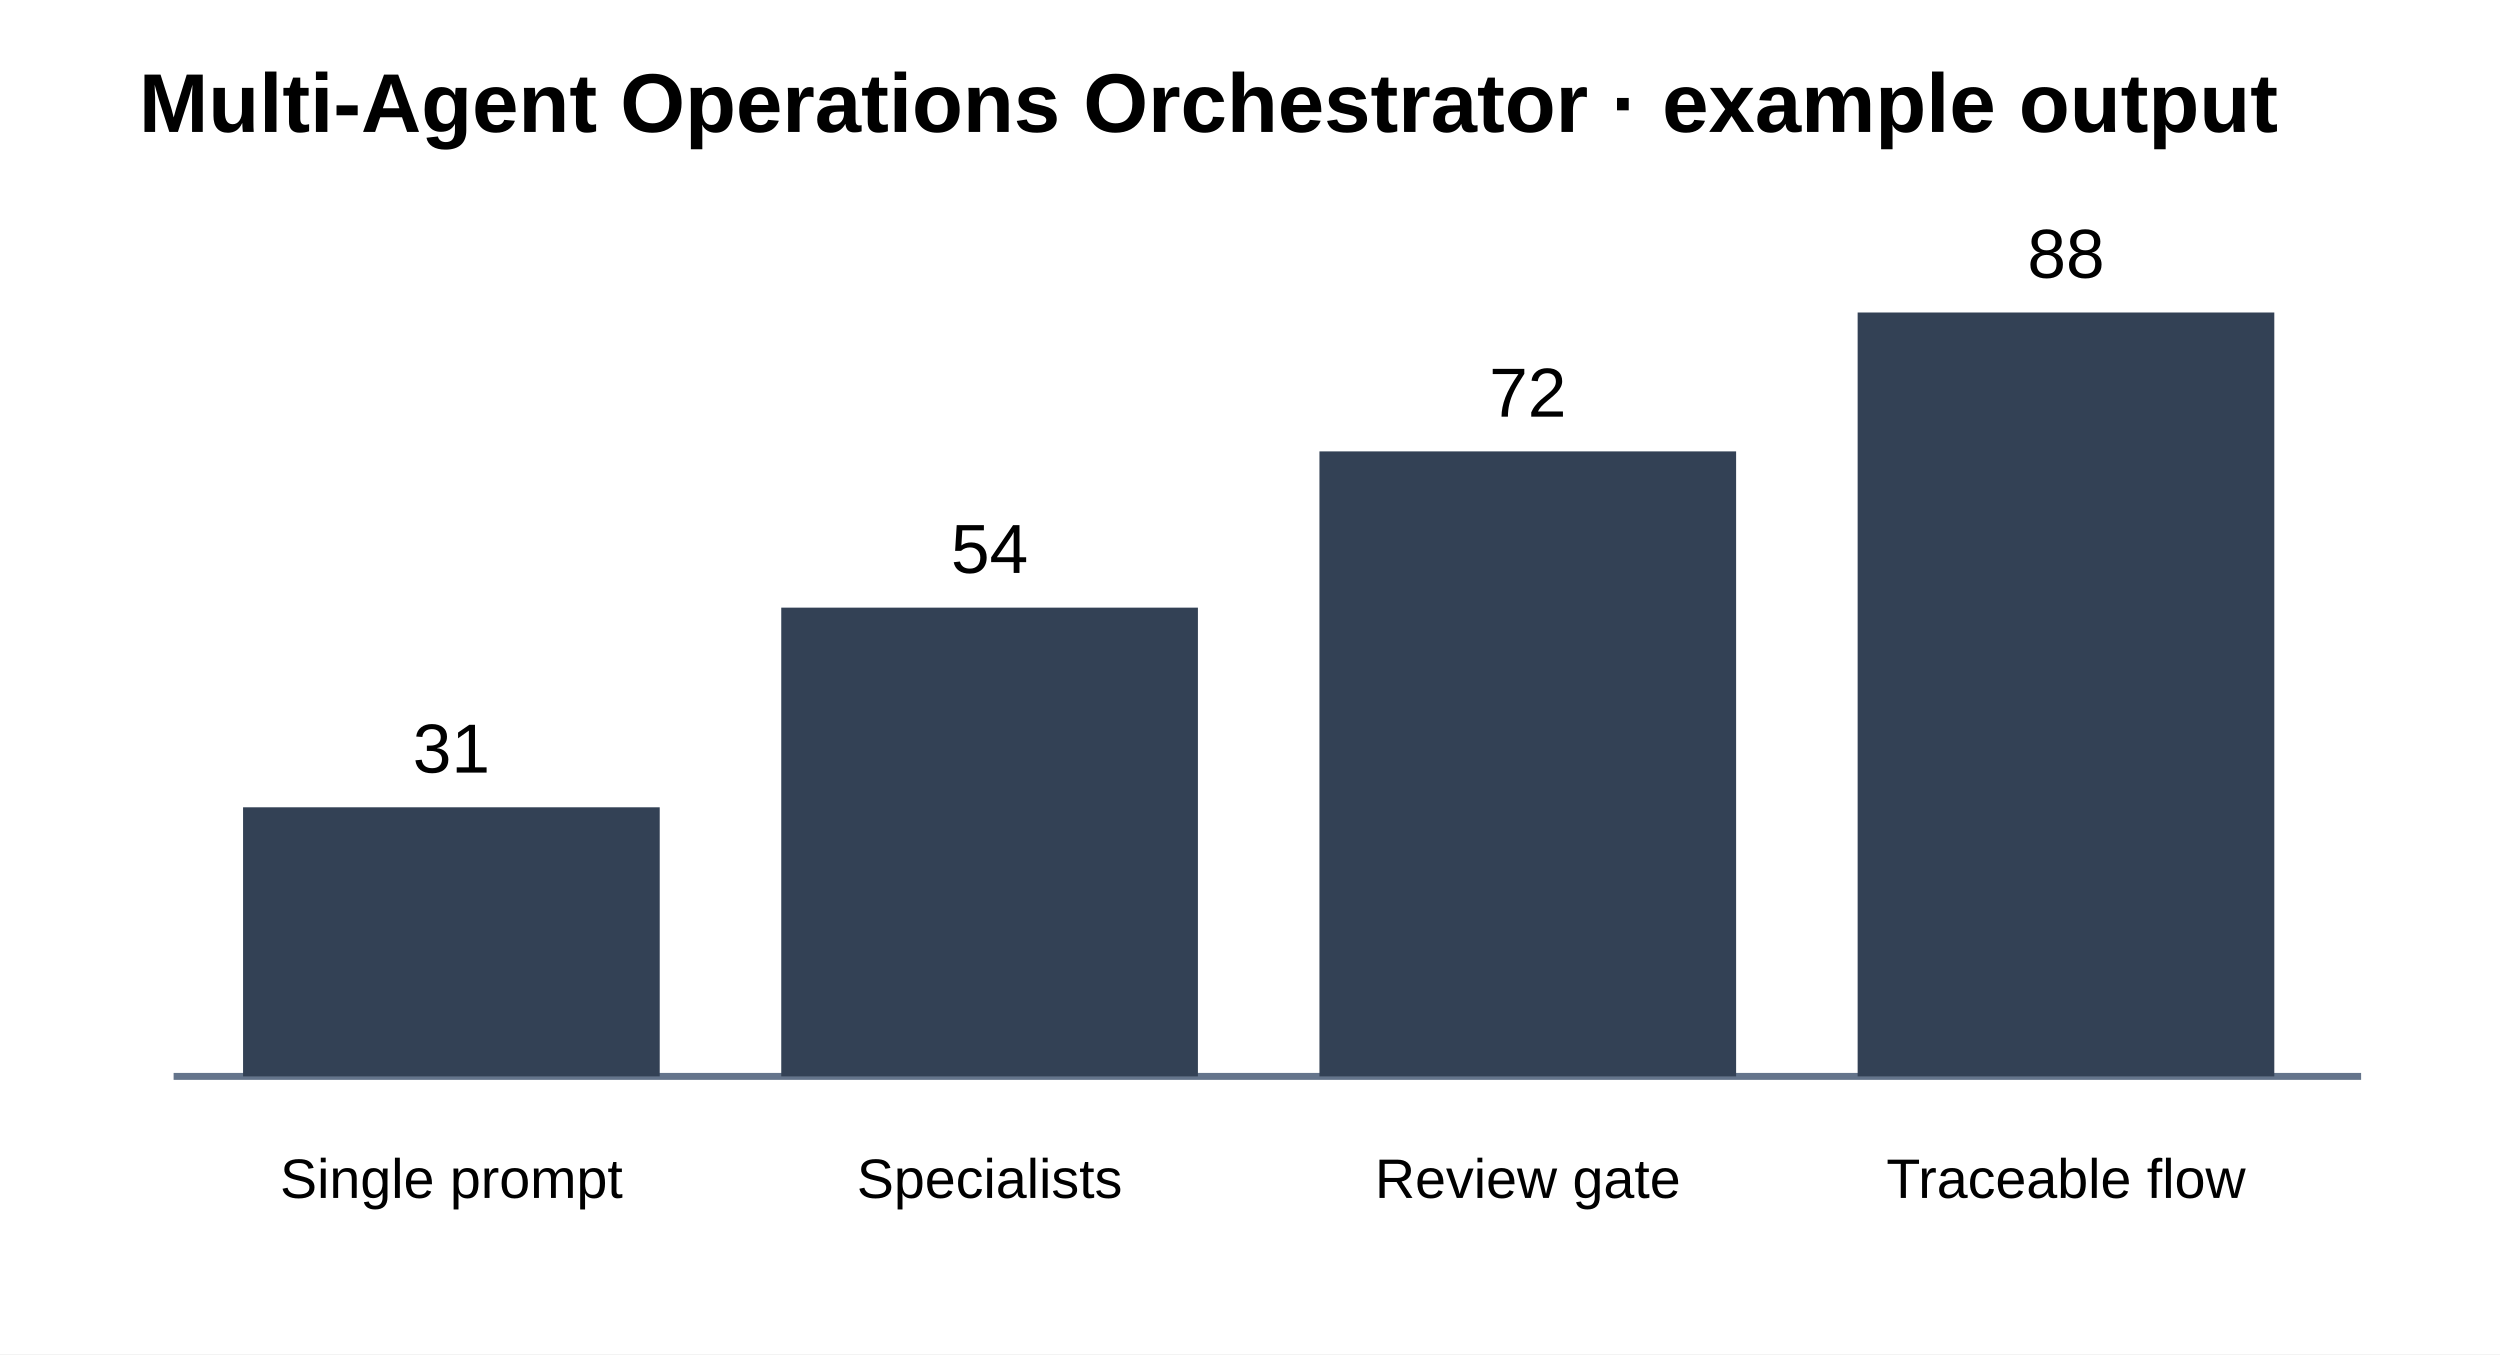
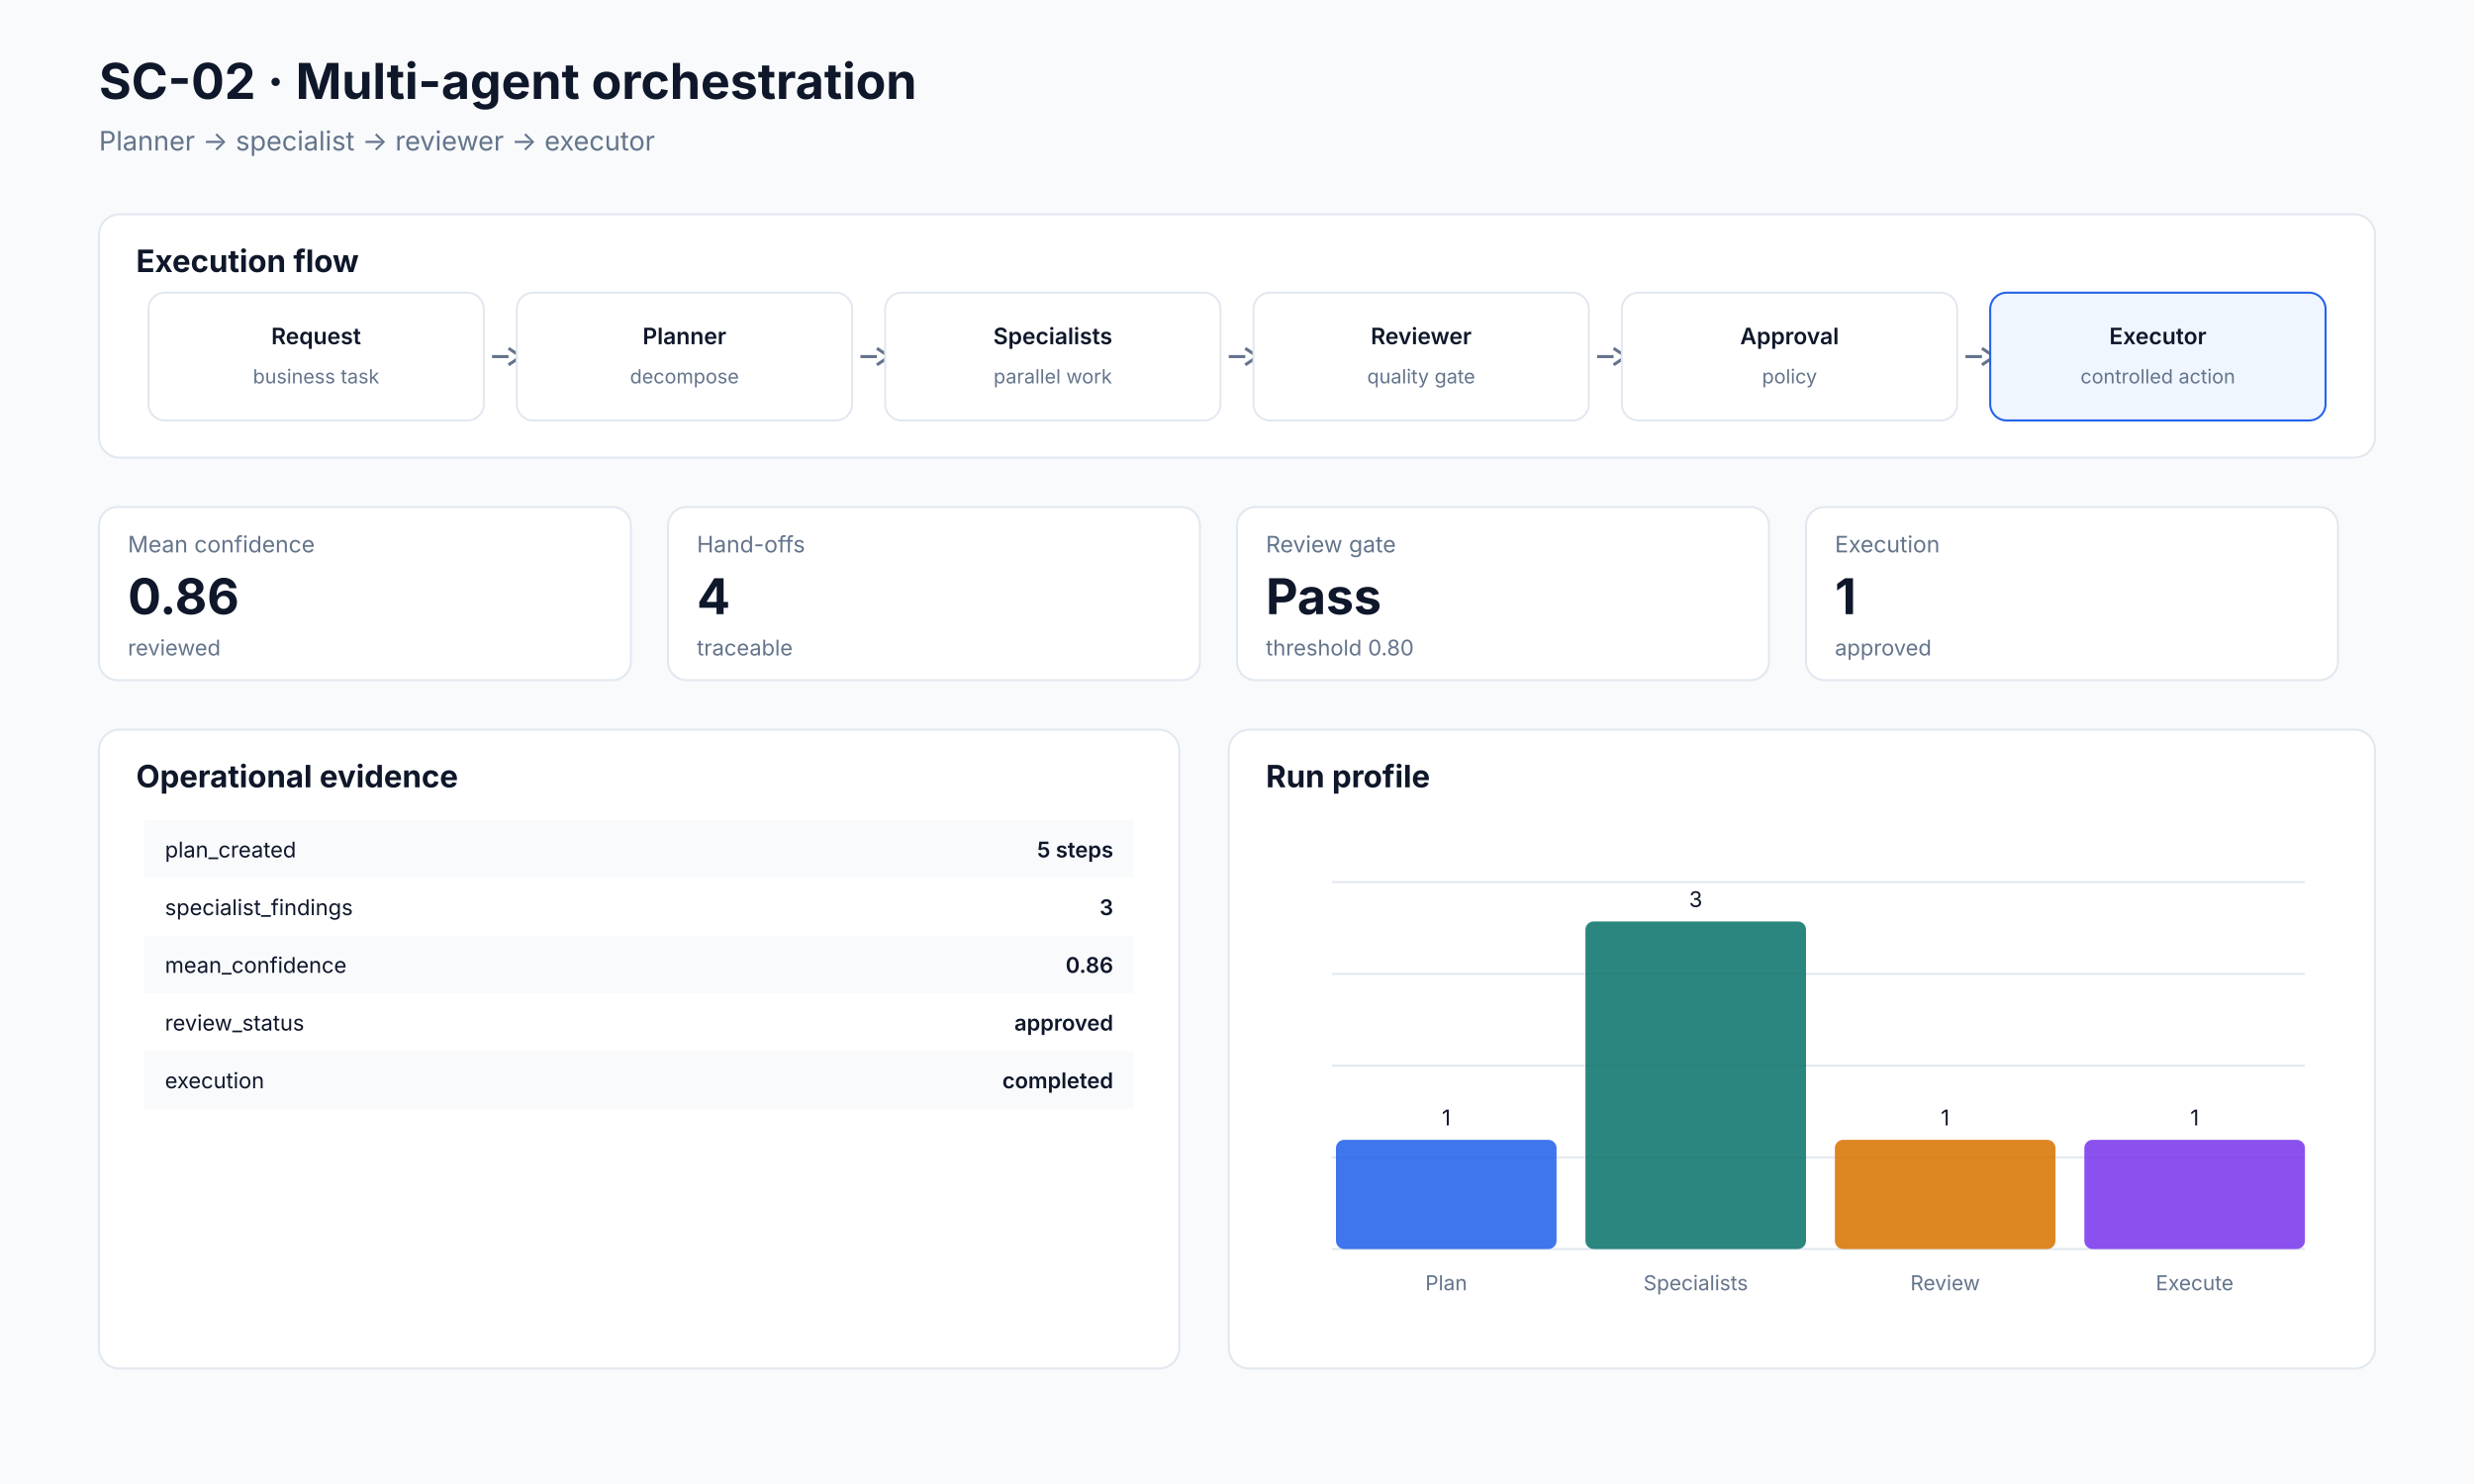
- <svg xmlns="http://www.w3.org/2000/svg" width="720" height="390" viewBox="0 0 720 390">
-   <rect width="720" height="390" fill="white" />
-   <text x="40" y="38" font-family="Arial" font-size="24" font-weight="600">Multi-Agent Operations Orchestrator · example output</text>
-   <line x1="50" y1="310" x2="680" y2="310" stroke="#64748b" stroke-width="2" />
-   <rect x="70" y="232.5" width="120" height="77.5" fill="#334155" />
-   <text x="130" y="222.5" text-anchor="middle" font-family="Arial" font-size="20">31</text>
-   <text x="130" y="345" text-anchor="middle" font-family="Arial" font-size="16">Single prompt</text>
-   <rect x="225" y="175" width="120" height="135" fill="#334155" />
-   <text x="285" y="165" text-anchor="middle" font-family="Arial" font-size="20">54</text>
-   <text x="285" y="345" text-anchor="middle" font-family="Arial" font-size="16">Specialists</text>
-   <rect x="380" y="130" width="120" height="180" fill="#334155" />
-   <text x="440" y="120" text-anchor="middle" font-family="Arial" font-size="20">72</text>
-   <text x="440" y="345" text-anchor="middle" font-family="Arial" font-size="16">Review gate</text>
-   <rect x="535" y="90" width="120" height="220" fill="#334155" />
-   <text x="595" y="80" text-anchor="middle" font-family="Arial" font-size="20">88</text>
-   <text x="595" y="345" text-anchor="middle" font-family="Arial" font-size="16">Traceable flow</text>
+ <svg xmlns="http://www.w3.org/2000/svg" width="1200" height="720" viewBox="0 0 1200 720">
+   <rect width="1200" height="720" fill="#f8fafc" />
+   <text x="48" y="48" font-family="Inter,Arial,sans-serif" font-size="24" font-weight="700" fill="#0f172a">SC-02 · Multi-agent orchestration</text>
+   <text x="48" y="73" font-family="Inter,Arial,sans-serif" font-size="13" fill="#64748b">Planner → specialist → reviewer → executor</text>
+   <rect x="48" y="104" width="1104" height="118" rx="10" fill="#ffffff" stroke="#e2e8f0" />
+   <text x="66" y="132" font-family="Inter,Arial,sans-serif" font-size="15" font-weight="650" fill="#0f172a">Execution flow</text>
+   <rect x="72" y="142" width="162.667" height="62" rx="8" fill="#ffffff" stroke="#e2e8f0" />
+   <text x="153.333" y="167" text-anchor="middle" font-family="Inter,Arial,sans-serif" font-size="11" font-weight="600" fill="#0f172a">Request</text>
+   <text x="153.333" y="186" text-anchor="middle" font-family="Inter,Arial,sans-serif" font-size="9.5" fill="#64748b">business task</text>
+   <line x1="238.667" y1="173" x2="246.667" y2="173" stroke="#64748b" stroke-width="1.5" />
+   <path d="M 246.667 169 L 252.667 173 L 246.667 177" fill="none" stroke="#64748b" stroke-width="1.5" />
+   <rect x="250.667" y="142" width="162.667" height="62" rx="8" fill="#ffffff" stroke="#e2e8f0" />
+   <text x="332" y="167" text-anchor="middle" font-family="Inter,Arial,sans-serif" font-size="11" font-weight="600" fill="#0f172a">Planner</text>
+   <text x="332" y="186" text-anchor="middle" font-family="Inter,Arial,sans-serif" font-size="9.5" fill="#64748b">decompose</text>
+   <line x1="417.333" y1="173" x2="425.333" y2="173" stroke="#64748b" stroke-width="1.5" />
+   <path d="M 425.333 169 L 431.333 173 L 425.333 177" fill="none" stroke="#64748b" stroke-width="1.5" />
+   <rect x="429.333" y="142" width="162.667" height="62" rx="8" fill="#ffffff" stroke="#e2e8f0" />
+   <text x="510.667" y="167" text-anchor="middle" font-family="Inter,Arial,sans-serif" font-size="11" font-weight="600" fill="#0f172a">Specialists</text>
+   <text x="510.667" y="186" text-anchor="middle" font-family="Inter,Arial,sans-serif" font-size="9.5" fill="#64748b">parallel work</text>
+   <line x1="596" y1="173" x2="604" y2="173" stroke="#64748b" stroke-width="1.5" />
+   <path d="M 604 169 L 610 173 L 604 177" fill="none" stroke="#64748b" stroke-width="1.5" />
+   <rect x="608" y="142" width="162.667" height="62" rx="8" fill="#ffffff" stroke="#e2e8f0" />
+   <text x="689.333" y="167" text-anchor="middle" font-family="Inter,Arial,sans-serif" font-size="11" font-weight="600" fill="#0f172a">Reviewer</text>
+   <text x="689.333" y="186" text-anchor="middle" font-family="Inter,Arial,sans-serif" font-size="9.5" fill="#64748b">quality gate</text>
+   <line x1="774.667" y1="173" x2="782.667" y2="173" stroke="#64748b" stroke-width="1.5" />
+   <path d="M 782.667 169 L 788.667 173 L 782.667 177" fill="none" stroke="#64748b" stroke-width="1.5" />
+   <rect x="786.667" y="142" width="162.667" height="62" rx="8" fill="#ffffff" stroke="#e2e8f0" />
+   <text x="868" y="167" text-anchor="middle" font-family="Inter,Arial,sans-serif" font-size="11" font-weight="600" fill="#0f172a">Approval</text>
+   <text x="868" y="186" text-anchor="middle" font-family="Inter,Arial,sans-serif" font-size="9.5" fill="#64748b">policy</text>
+   <line x1="953.333" y1="173" x2="961.333" y2="173" stroke="#64748b" stroke-width="1.5" />
+   <path d="M 961.333 169 L 967.333 173 L 961.333 177" fill="none" stroke="#64748b" stroke-width="1.5" />
+   <rect x="965.333" y="142" width="162.667" height="62" rx="8" fill="#eff6ff" stroke="#2563eb" />
+   <text x="1046.667" y="167" text-anchor="middle" font-family="Inter,Arial,sans-serif" font-size="11" font-weight="600" fill="#0f172a">Executor</text>
+   <text x="1046.667" y="186" text-anchor="middle" font-family="Inter,Arial,sans-serif" font-size="9.5" fill="#64748b">controlled action</text>
+   <rect x="48" y="246" width="258" height="84" rx="9" fill="#ffffff" stroke="#e2e8f0" />
+   <text x="62" y="268" font-family="Inter,Arial,sans-serif" font-size="11" fill="#64748b">Mean confidence</text>
+   <text x="62" y="298" font-family="Inter,Arial,sans-serif" font-size="24" font-weight="700" fill="#0f172a">0.86</text>
+   <text x="62" y="318" font-family="Inter,Arial,sans-serif" font-size="10.5" fill="#64748b">reviewed</text>
+   <rect x="324" y="246" width="258" height="84" rx="9" fill="#ffffff" stroke="#e2e8f0" />
+   <text x="338" y="268" font-family="Inter,Arial,sans-serif" font-size="11" fill="#64748b">Hand-offs</text>
+   <text x="338" y="298" font-family="Inter,Arial,sans-serif" font-size="24" font-weight="700" fill="#0f172a">4</text>
+   <text x="338" y="318" font-family="Inter,Arial,sans-serif" font-size="10.5" fill="#64748b">traceable</text>
+   <rect x="600" y="246" width="258" height="84" rx="9" fill="#ffffff" stroke="#e2e8f0" />
+   <text x="614" y="268" font-family="Inter,Arial,sans-serif" font-size="11" fill="#64748b">Review gate</text>
+   <text x="614" y="298" font-family="Inter,Arial,sans-serif" font-size="24" font-weight="700" fill="#0f172a">Pass</text>
+   <text x="614" y="318" font-family="Inter,Arial,sans-serif" font-size="10.5" fill="#64748b">threshold 0.80</text>
+   <rect x="876" y="246" width="258" height="84" rx="9" fill="#ffffff" stroke="#e2e8f0" />
+   <text x="890" y="268" font-family="Inter,Arial,sans-serif" font-size="11" fill="#64748b">Execution</text>
+   <text x="890" y="298" font-family="Inter,Arial,sans-serif" font-size="24" font-weight="700" fill="#0f172a">1</text>
+   <text x="890" y="318" font-family="Inter,Arial,sans-serif" font-size="10.5" fill="#64748b">approved</text>
+   <rect x="48" y="354" width="524" height="310" rx="10" fill="#ffffff" stroke="#e2e8f0" />
+   <text x="66" y="382" font-family="Inter,Arial,sans-serif" font-size="15" font-weight="650" fill="#0f172a">Operational evidence</text>
+   <rect x="70" y="398" width="480" height="28" fill="#f8fafc" />
+   <text x="80" y="416" font-family="Inter,Arial,sans-serif" font-size="10.5" fill="#0f172a">plan_created</text>
+   <text x="540" y="416" text-anchor="end" font-family="Inter,Arial,sans-serif" font-size="10.5" font-weight="600" fill="#0f172a">5 steps</text>
+   <rect x="70" y="426" width="480" height="28" fill="#ffffff" />
+   <text x="80" y="444" font-family="Inter,Arial,sans-serif" font-size="10.5" fill="#0f172a">specialist_findings</text>
+   <text x="540" y="444" text-anchor="end" font-family="Inter,Arial,sans-serif" font-size="10.5" font-weight="600" fill="#0f172a">3</text>
+   <rect x="70" y="454" width="480" height="28" fill="#f8fafc" />
+   <text x="80" y="472" font-family="Inter,Arial,sans-serif" font-size="10.5" fill="#0f172a">mean_confidence</text>
+   <text x="540" y="472" text-anchor="end" font-family="Inter,Arial,sans-serif" font-size="10.5" font-weight="600" fill="#0f172a">0.86</text>
+   <rect x="70" y="482" width="480" height="28" fill="#ffffff" />
+   <text x="80" y="500" font-family="Inter,Arial,sans-serif" font-size="10.5" fill="#0f172a">review_status</text>
+   <text x="540" y="500" text-anchor="end" font-family="Inter,Arial,sans-serif" font-size="10.5" font-weight="600" fill="#0f172a">approved</text>
+   <rect x="70" y="510" width="480" height="28" fill="#f8fafc" />
+   <text x="80" y="528" font-family="Inter,Arial,sans-serif" font-size="10.5" fill="#0f172a">execution</text>
+   <text x="540" y="528" text-anchor="end" font-family="Inter,Arial,sans-serif" font-size="10.5" font-weight="600" fill="#0f172a">completed</text>
+   <rect x="596" y="354" width="556" height="310" rx="10" fill="#ffffff" stroke="#e2e8f0" />
+   <text x="614" y="382" font-family="Inter,Arial,sans-serif" font-size="15" font-weight="650" fill="#0f172a">Run profile</text>
+   <line x1="646" y1="606" x2="1118" y2="606" stroke="#e2e8f0" stroke-width="1" />
+   <line x1="646" y1="561.5" x2="1118" y2="561.5" stroke="#e2e8f0" stroke-width="1" />
+   <line x1="646" y1="517" x2="1118" y2="517" stroke="#e2e8f0" stroke-width="1" />
+   <line x1="646" y1="472.5" x2="1118" y2="472.5" stroke="#e2e8f0" stroke-width="1" />
+   <line x1="646" y1="428" x2="1118" y2="428" stroke="#e2e8f0" stroke-width="1" />
+   <rect x="648" y="553.024" width="107" height="52.976" rx="4" fill="#2563eb" opacity="0.88" />
+   <text x="701.5" y="546.024" text-anchor="middle" font-family="Inter,Arial,sans-serif" font-size="10.5" fill="#0f172a">1</text>
+   <text x="701.5" y="626" text-anchor="middle" font-family="Inter,Arial,sans-serif" font-size="10" fill="#64748b">Plan</text>
+   <rect x="769" y="447.071" width="107" height="158.929" rx="4" fill="#0f766e" opacity="0.88" />
+   <text x="822.5" y="440.071" text-anchor="middle" font-family="Inter,Arial,sans-serif" font-size="10.5" fill="#0f172a">3</text>
+   <text x="822.5" y="626" text-anchor="middle" font-family="Inter,Arial,sans-serif" font-size="10" fill="#64748b">Specialists</text>
+   <rect x="890" y="553.024" width="107" height="52.976" rx="4" fill="#d97706" opacity="0.88" />
+   <text x="943.5" y="546.024" text-anchor="middle" font-family="Inter,Arial,sans-serif" font-size="10.5" fill="#0f172a">1</text>
+   <text x="943.5" y="626" text-anchor="middle" font-family="Inter,Arial,sans-serif" font-size="10" fill="#64748b">Review</text>
+   <rect x="1011" y="553.024" width="107" height="52.976" rx="4" fill="#7c3aed" opacity="0.88" />
+   <text x="1064.5" y="546.024" text-anchor="middle" font-family="Inter,Arial,sans-serif" font-size="10.5" fill="#0f172a">1</text>
+   <text x="1064.5" y="626" text-anchor="middle" font-family="Inter,Arial,sans-serif" font-size="10" fill="#64748b">Execute</text>
</svg>
